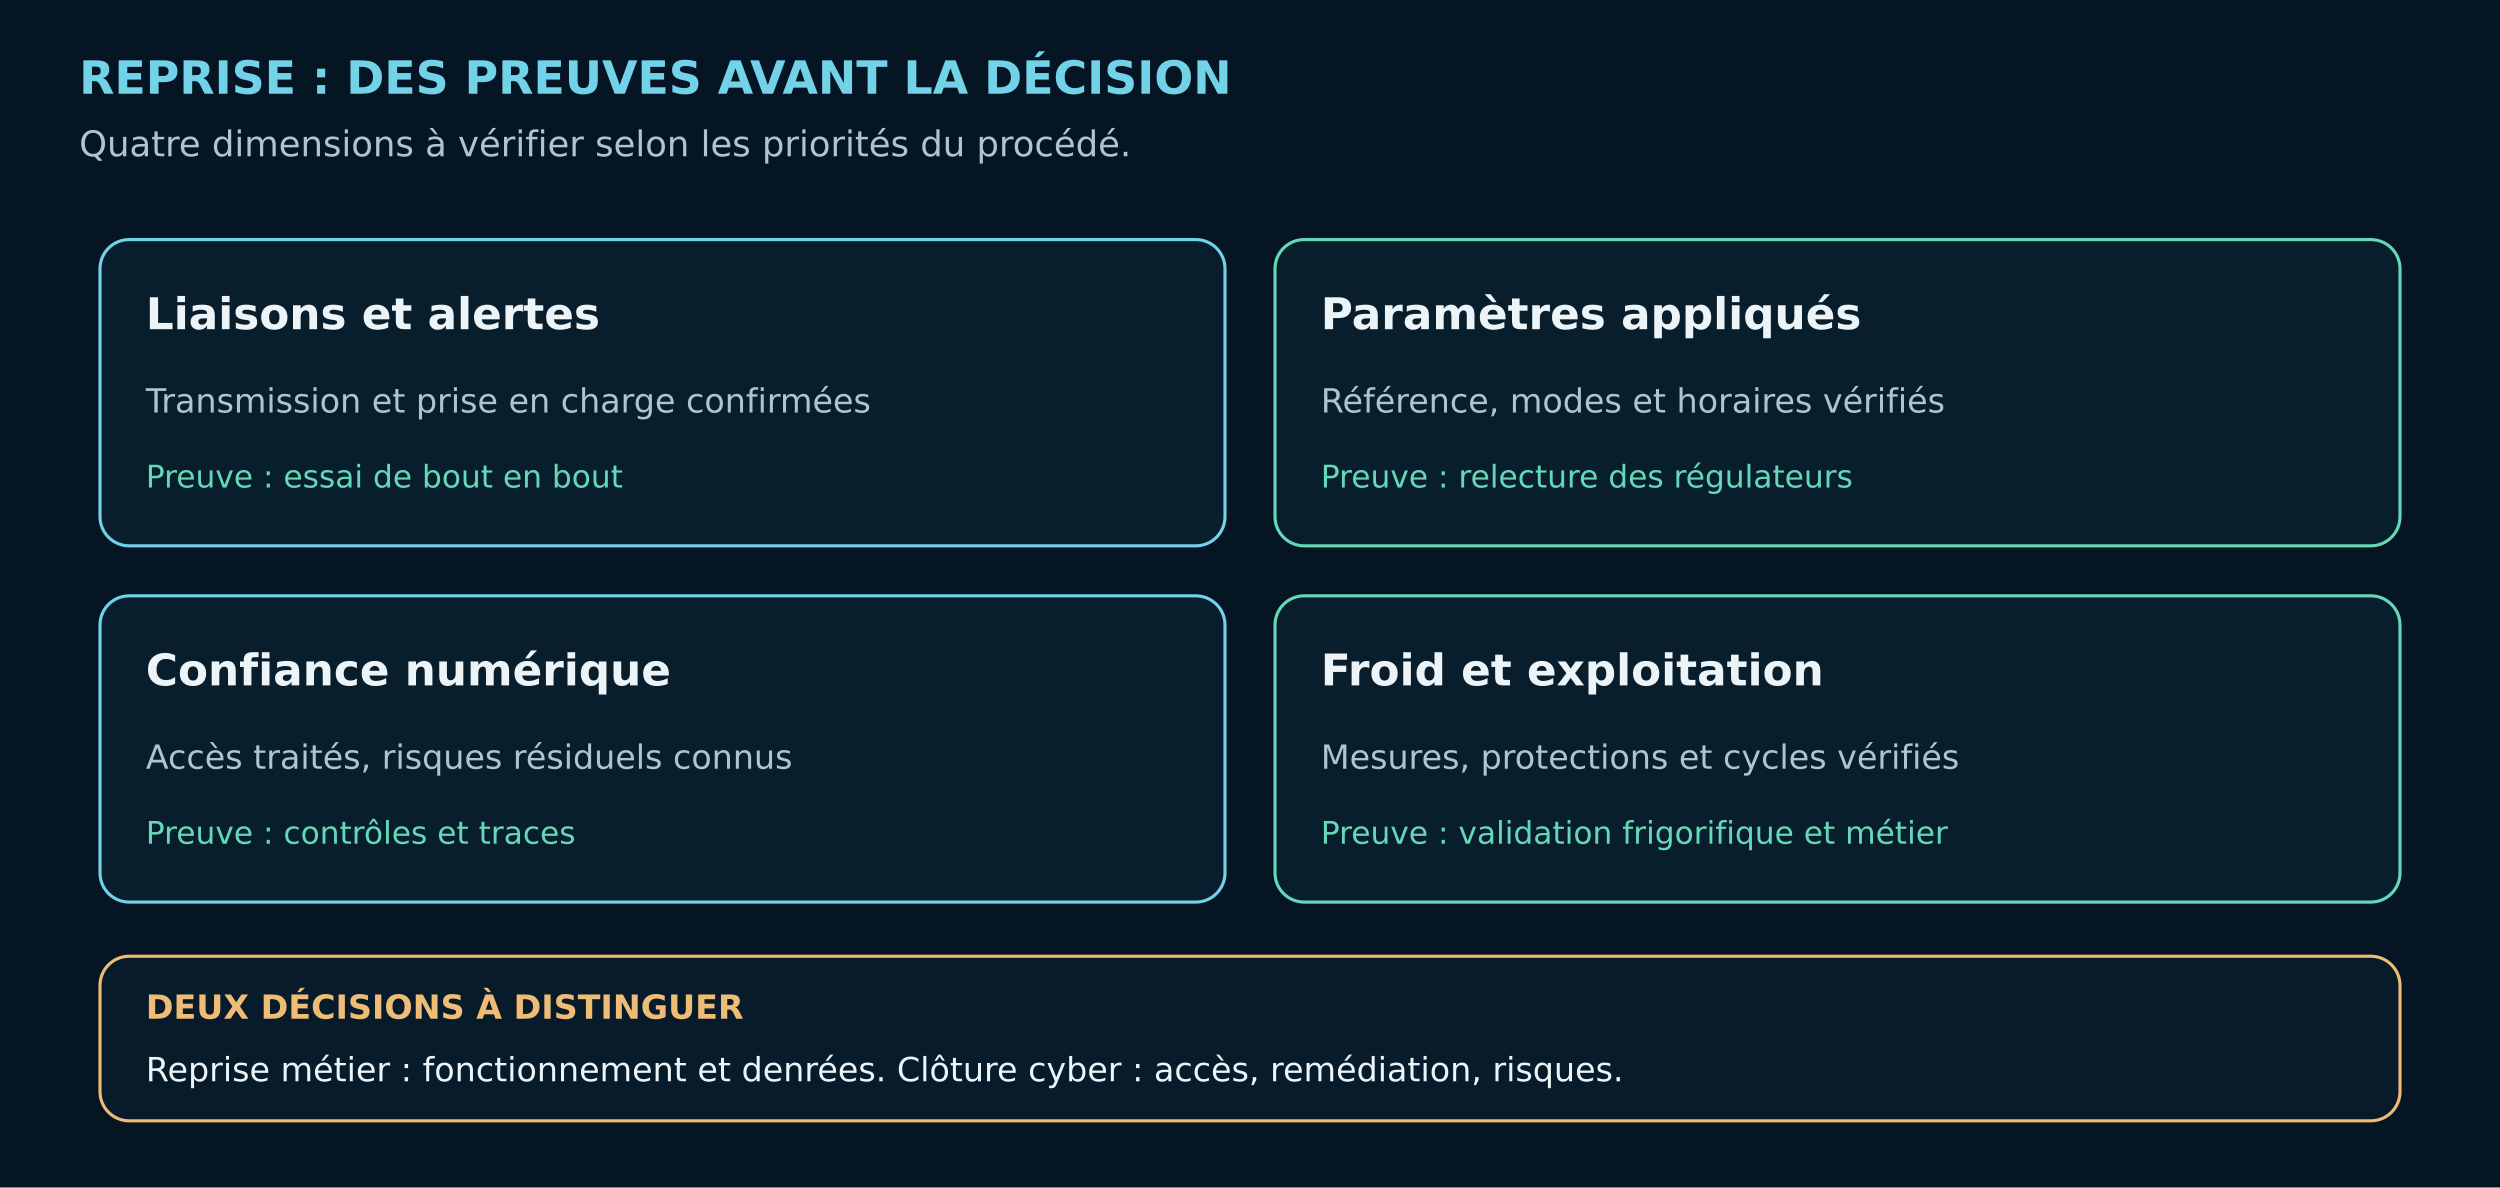
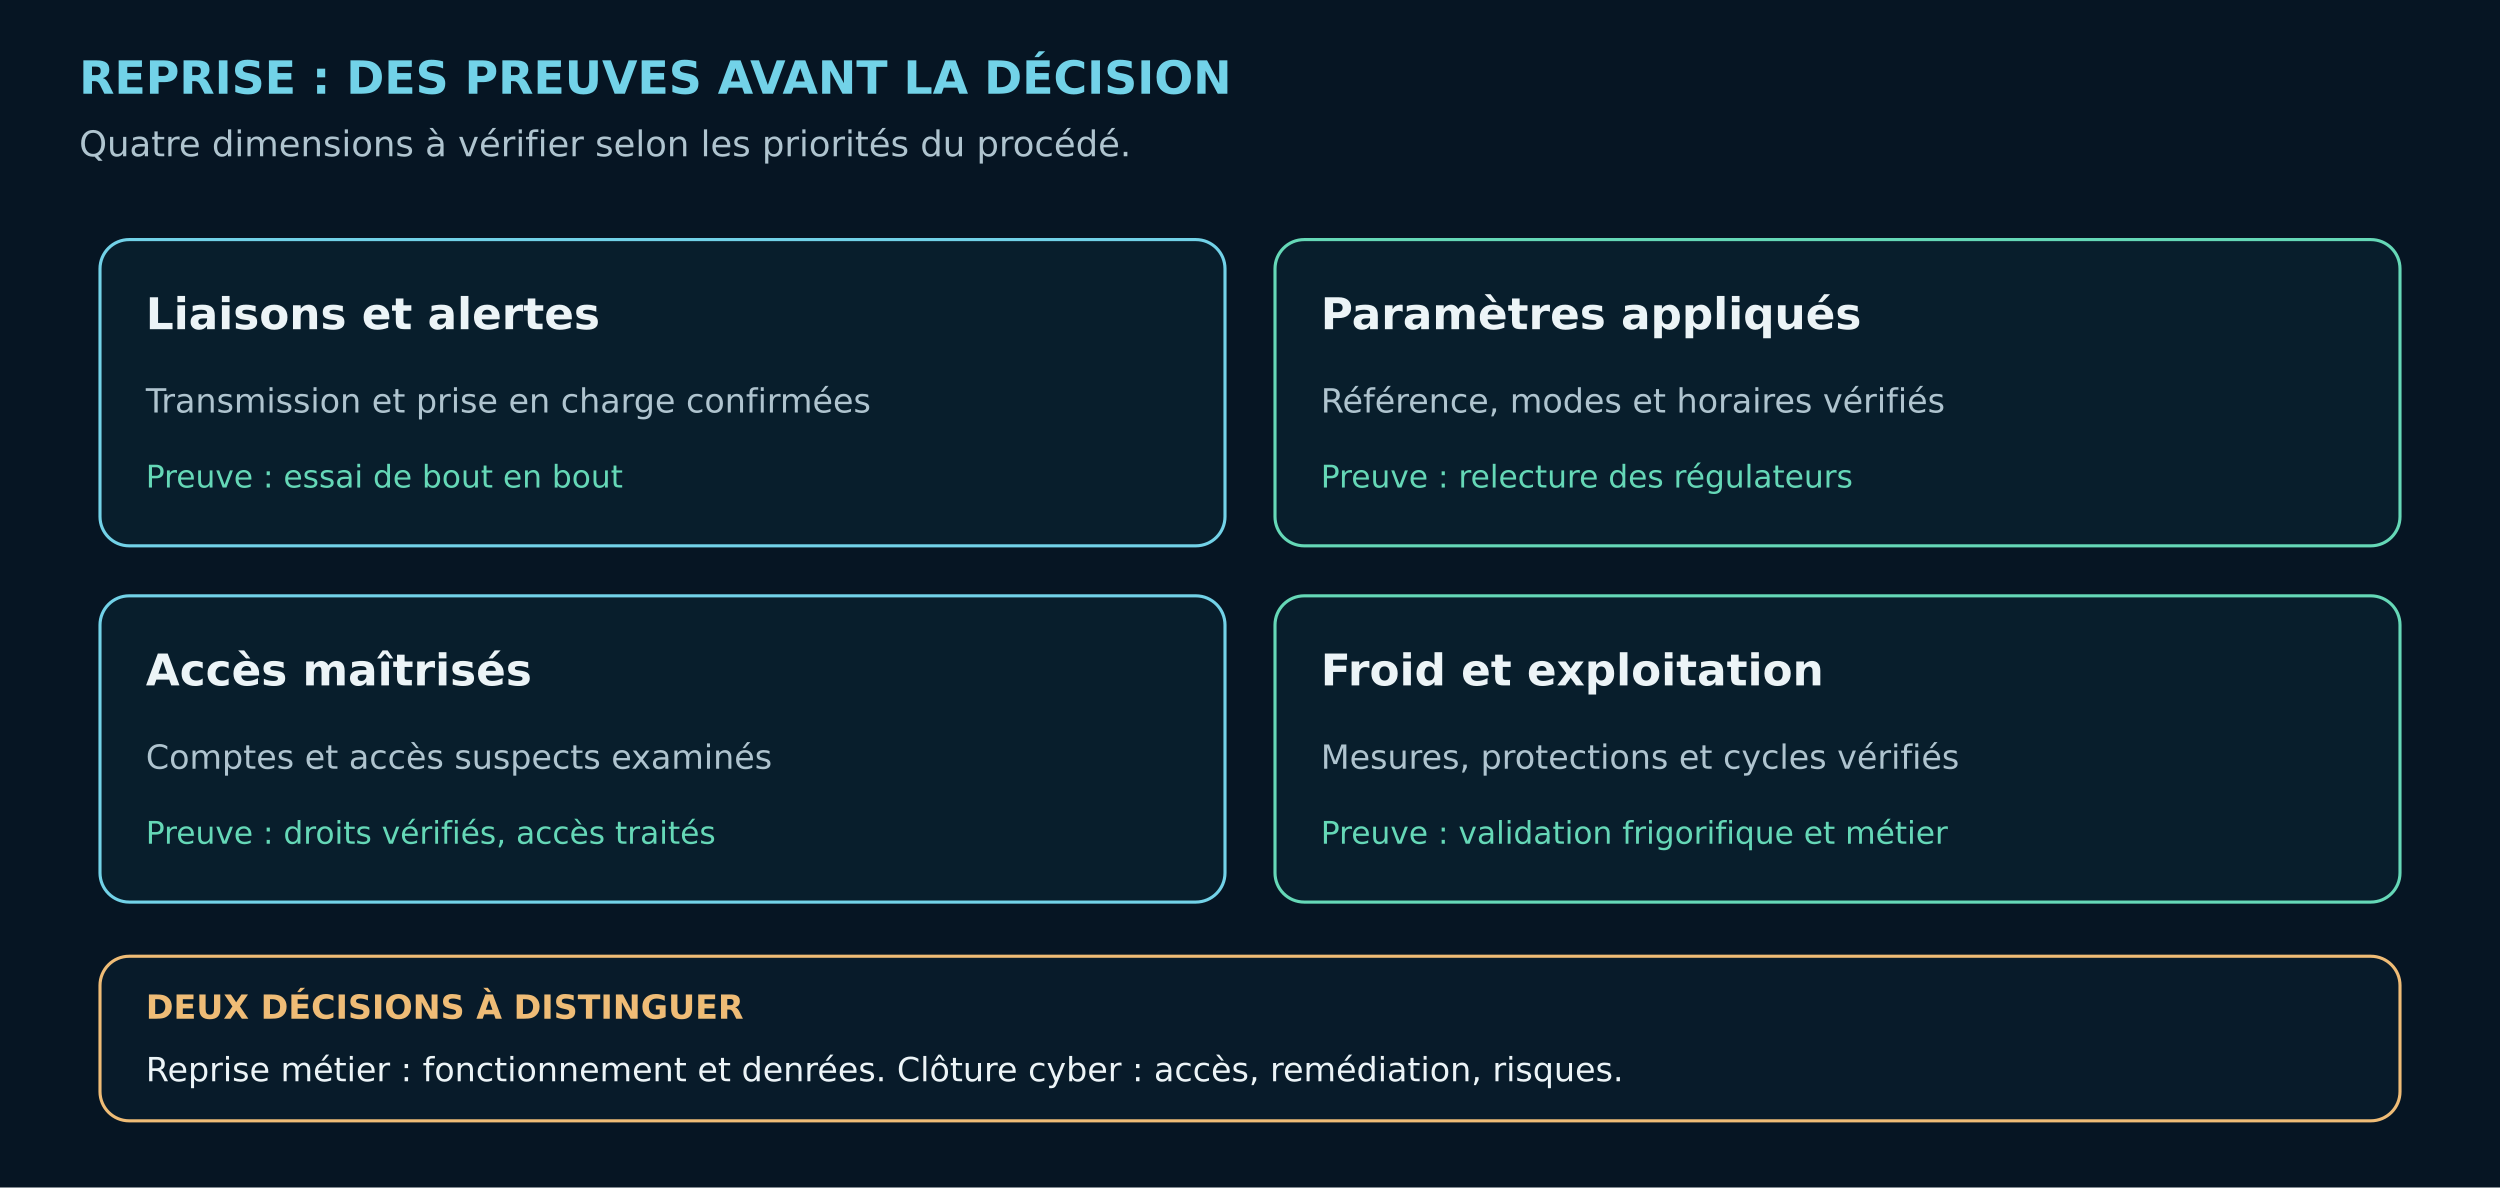
<svg xmlns="http://www.w3.org/2000/svg" width="1200" height="570" viewBox="0 0 1200 570" role="img" aria-labelledby="chart-title chart-desc">
  <defs>
    <marker id="arrowcyan" markerWidth="10" markerHeight="10" refX="9" refY="5" orient="auto">
      <path d="M0 0 L10 5 L0 10 Z" fill="#72d2e8" />
    </marker>
    <marker id="arrowgreen" markerWidth="10" markerHeight="10" refX="9" refY="5" orient="auto">
      <path d="M0 0 L10 5 L0 10 Z" fill="#65d8b7" />
    </marker>
    <marker id="arrowamber" markerWidth="10" markerHeight="10" refX="9" refY="5" orient="auto">
      <path d="M0 0 L10 5 L0 10 Z" fill="#efbc76" />
    </marker>
  </defs>
  <rect x="0" y="0" width="1200" height="570" fill="#061523" />
  <text x="38" y="45" fill="#72d2e8" font-family="DejaVu Sans, Arial, sans-serif" font-size="22" font-weight="bold" text-anchor="start">REPRISE : DES PREUVES AVANT LA DÉCISION</text>
  <text x="38" y="75" fill="#afc4cf" font-family="DejaVu Sans, Arial, sans-serif" font-size="17" font-weight="normal" text-anchor="start">Quatre dimensions à vérifier selon les priorités du procédé.</text>
  <rect x="48" y="115" width="540" height="147" rx="14" ry="14" fill="#081e2c" stroke="#72d2e8" stroke-width="1.5" />
  <text x="70" y="158" fill="#ecf4f7" font-family="DejaVu Sans, Arial, sans-serif" font-size="21" font-weight="bold" text-anchor="start">Liaisons et alertes</text>
  <text x="70" y="198" fill="#afc4cf" font-family="DejaVu Sans, Arial, sans-serif" font-size="16" font-weight="normal" text-anchor="start">Transmission et prise en charge confirmées</text>
  <text x="70" y="234" fill="#65d8b7" font-family="DejaVu Sans, Arial, sans-serif" font-size="15" font-weight="normal" text-anchor="start">Preuve : essai de bout en bout</text>
  <rect x="612" y="115" width="540" height="147" rx="14" ry="14" fill="#081e2c" stroke="#65d8b7" stroke-width="1.5" />
  <text x="634" y="158" fill="#ecf4f7" font-family="DejaVu Sans, Arial, sans-serif" font-size="21" font-weight="bold" text-anchor="start">Paramètres appliqués</text>
  <text x="634" y="198" fill="#afc4cf" font-family="DejaVu Sans, Arial, sans-serif" font-size="16" font-weight="normal" text-anchor="start">Référence, modes et horaires vérifiés</text>
  <text x="634" y="234" fill="#65d8b7" font-family="DejaVu Sans, Arial, sans-serif" font-size="15" font-weight="normal" text-anchor="start">Preuve : relecture des régulateurs</text>
  <rect x="48" y="286" width="540" height="147" rx="14" ry="14" fill="#081e2c" stroke="#72d2e8" stroke-width="1.5" />
-   <text x="70" y="329" fill="#ecf4f7" font-family="DejaVu Sans, Arial, sans-serif" font-size="21" font-weight="bold" text-anchor="start">Confiance numérique</text>
-   <text x="70" y="369" fill="#afc4cf" font-family="DejaVu Sans, Arial, sans-serif" font-size="16" font-weight="normal" text-anchor="start">Accès traités, risques résiduels connus</text>
-   <text x="70" y="405" fill="#65d8b7" font-family="DejaVu Sans, Arial, sans-serif" font-size="15" font-weight="normal" text-anchor="start">Preuve : contrôles et traces</text>
+   <text x="70" y="329" fill="#ecf4f7" font-family="DejaVu Sans, Arial, sans-serif" font-size="21" font-weight="bold" text-anchor="start">Accès maîtrisés</text>
+   <text x="70" y="369" fill="#afc4cf" font-family="DejaVu Sans, Arial, sans-serif" font-size="16" font-weight="normal" text-anchor="start">Comptes et accès suspects examinés</text>
+   <text x="70" y="405" fill="#65d8b7" font-family="DejaVu Sans, Arial, sans-serif" font-size="15" font-weight="normal" text-anchor="start">Preuve : droits vérifiés, accès traités</text>
  <rect x="612" y="286" width="540" height="147" rx="14" ry="14" fill="#081e2c" stroke="#65d8b7" stroke-width="1.5" />
  <text x="634" y="329" fill="#ecf4f7" font-family="DejaVu Sans, Arial, sans-serif" font-size="21" font-weight="bold" text-anchor="start">Froid et exploitation</text>
  <text x="634" y="369" fill="#afc4cf" font-family="DejaVu Sans, Arial, sans-serif" font-size="16" font-weight="normal" text-anchor="start">Mesures, protections et cycles vérifiés</text>
  <text x="634" y="405" fill="#65d8b7" font-family="DejaVu Sans, Arial, sans-serif" font-size="15" font-weight="normal" text-anchor="start">Preuve : validation frigorifique et métier</text>
  <rect x="48" y="459" width="1104" height="79" rx="14" ry="14" fill="#081b2a" stroke="#efbc76" stroke-width="1.5" />
  <text x="70" y="489" fill="#efbc76" font-family="DejaVu Sans, Arial, sans-serif" font-size="16" font-weight="bold" text-anchor="start">DEUX DÉCISIONS À DISTINGUER</text>
  <text x="70" y="519" fill="#ecf4f7" font-family="DejaVu Sans, Arial, sans-serif" font-size="16" font-weight="normal" text-anchor="start">Reprise métier : fonctionnement et denrées.  Clôture cyber : accès, remédiation, risques.</text>
</svg>
